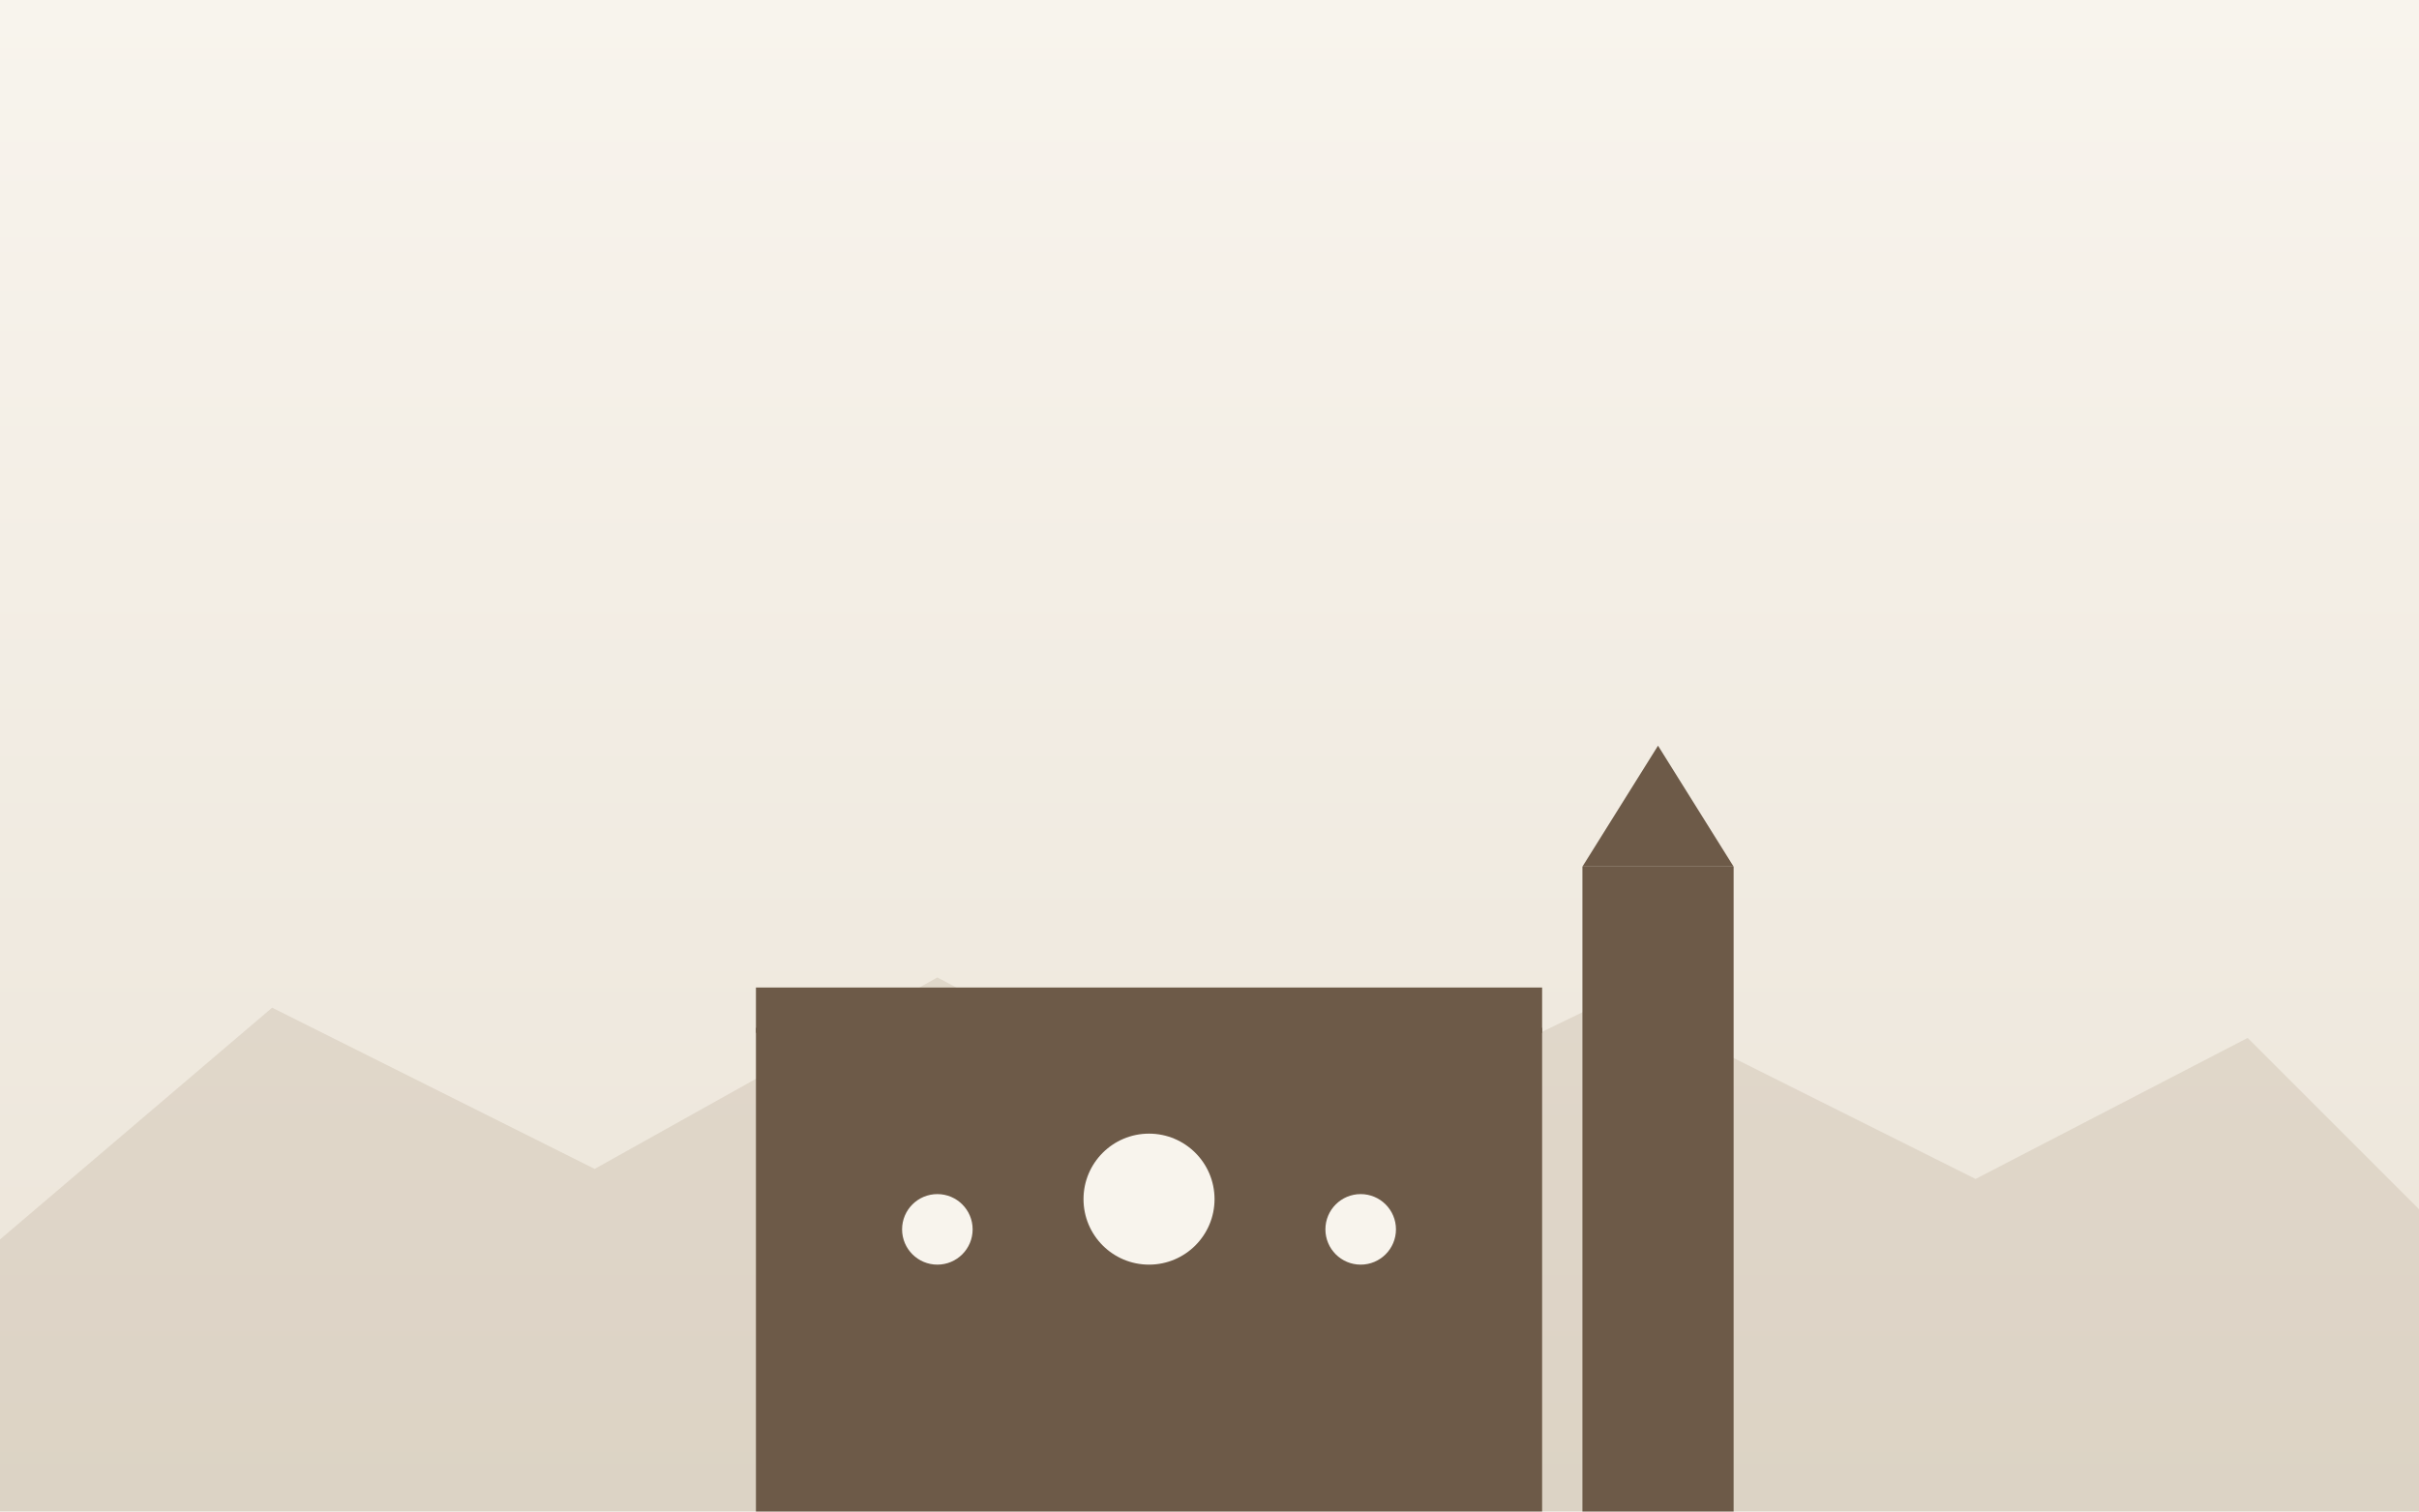
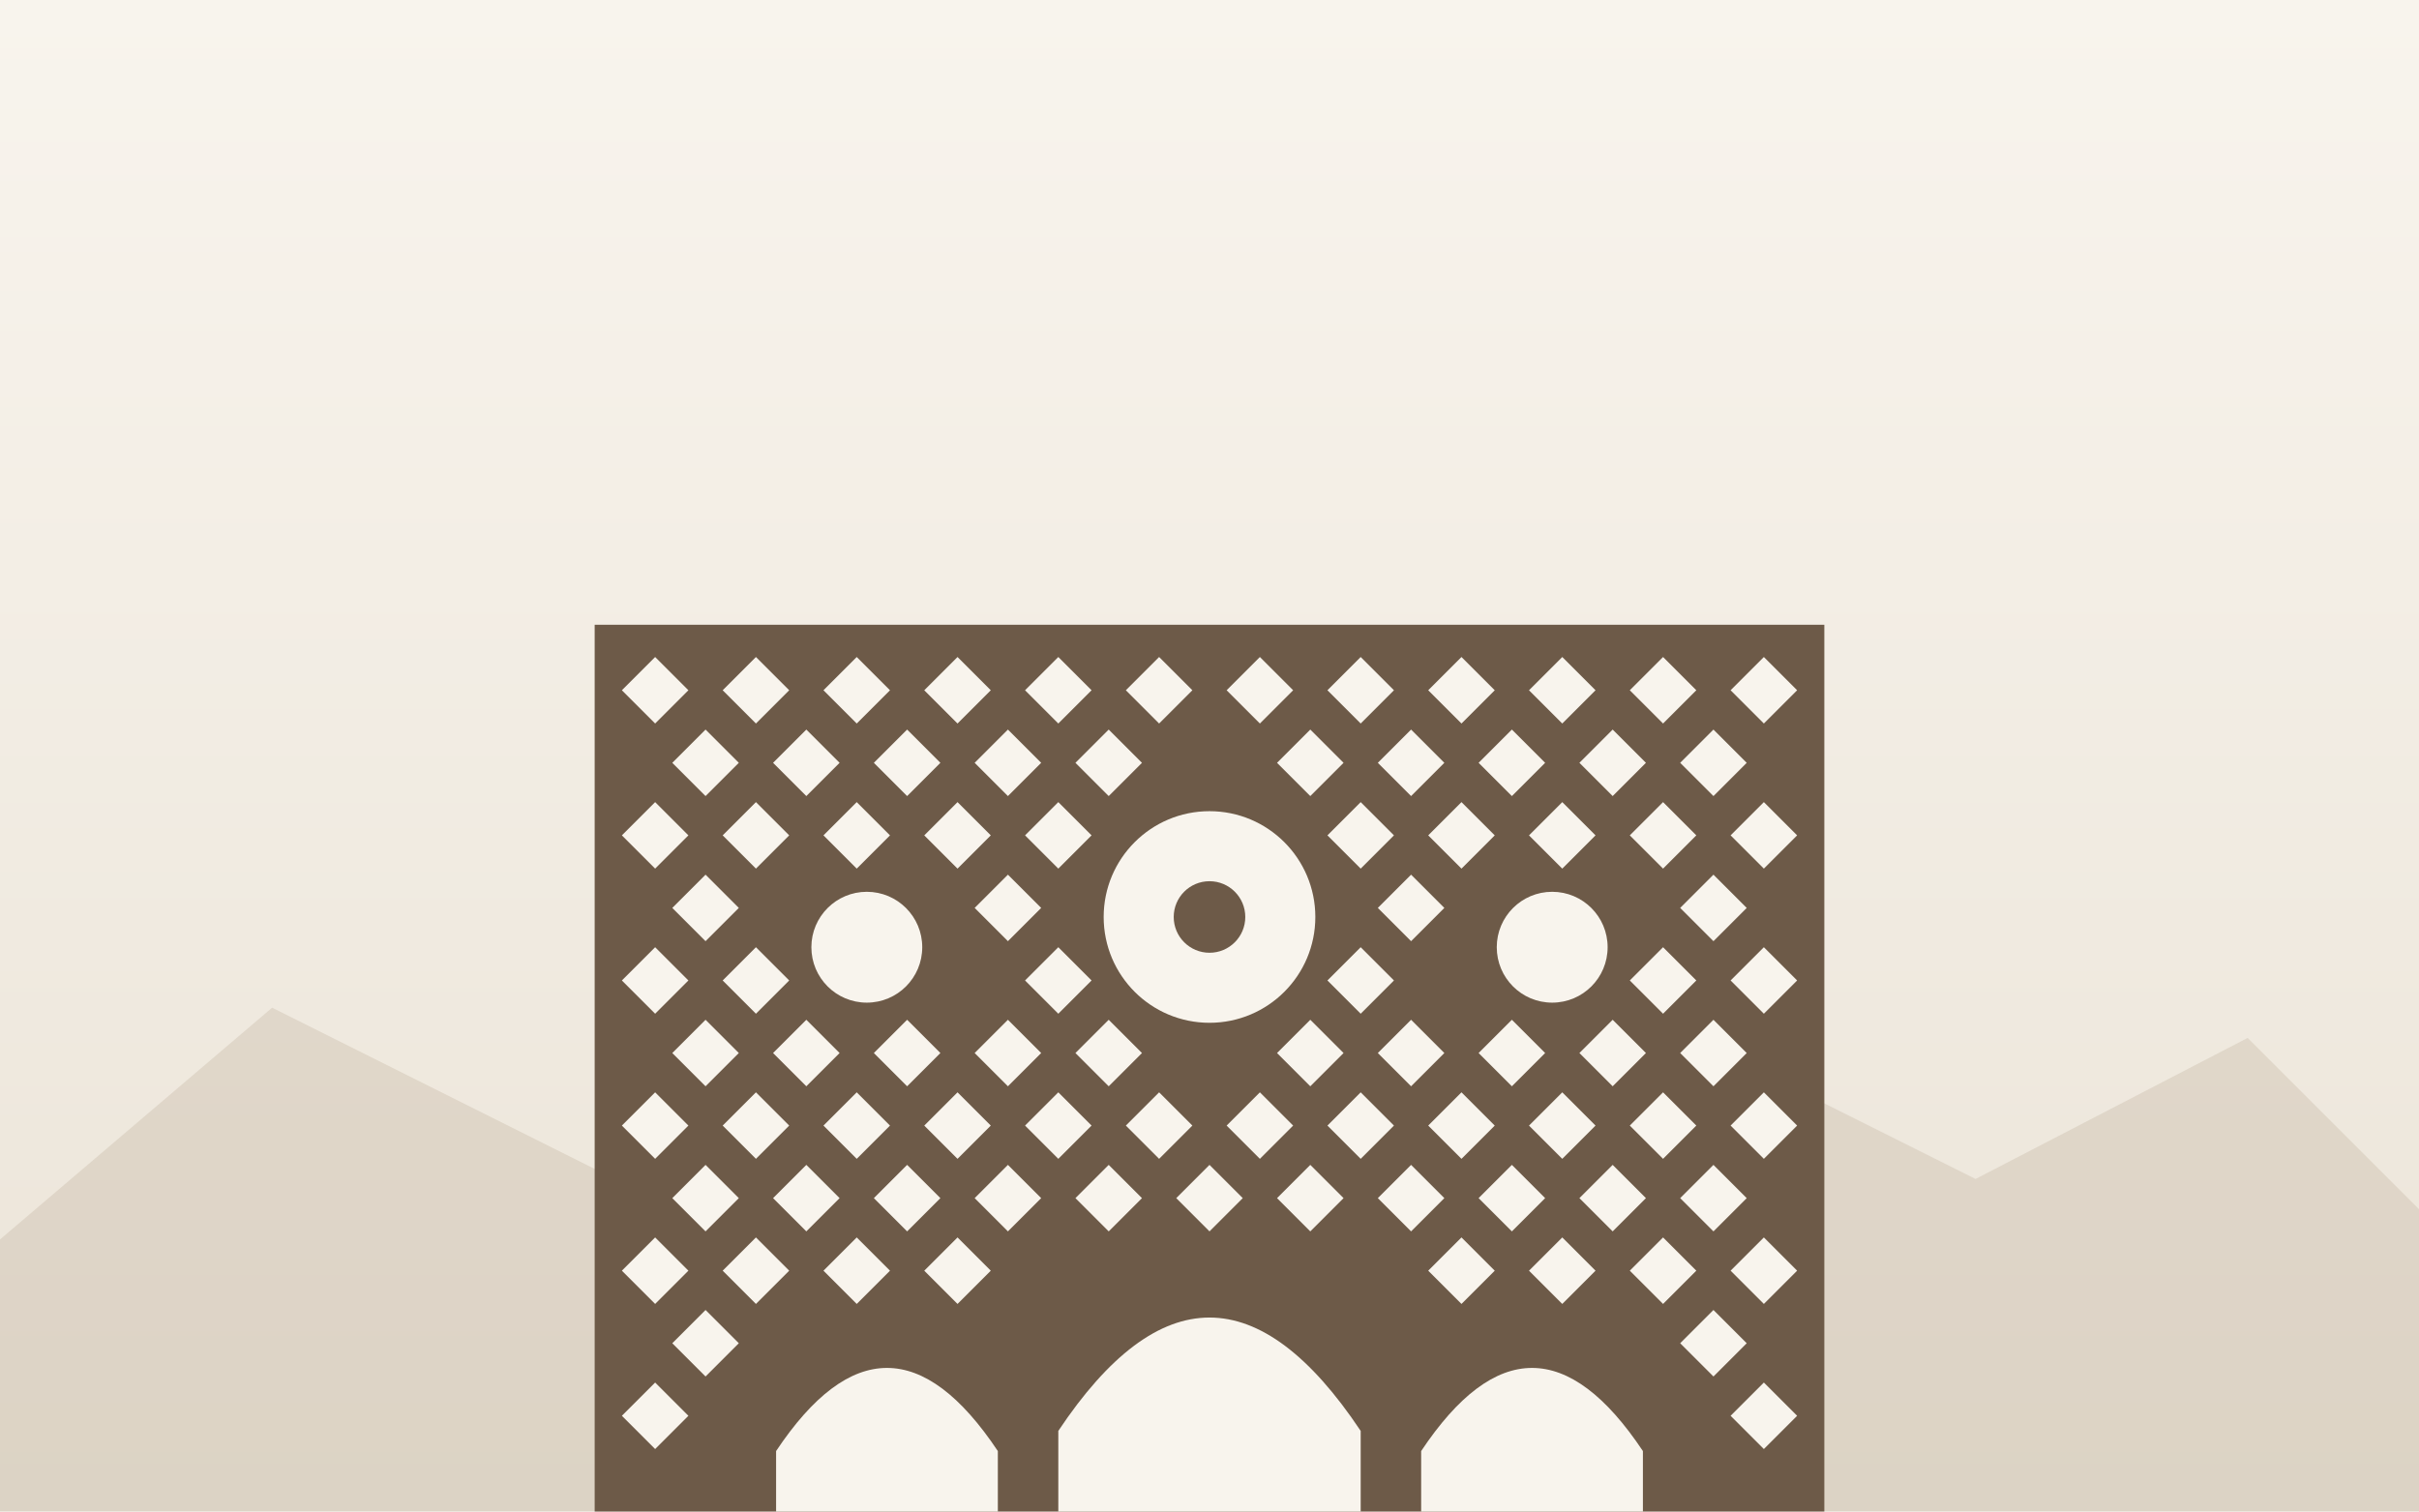
<svg xmlns="http://www.w3.org/2000/svg" viewBox="0 0 480 300" width="480" height="300" role="img" aria-label="L'Aquila">
  <defs>
    <linearGradient id="bg" x1="0" y1="0" x2="0" y2="1">
      <stop offset="0%" stop-color="#f8f4ed" />
      <stop offset="100%" stop-color="#ebe4d8" />
    </linearGradient>
  </defs>
  <rect width="480" height="300" fill="url(#bg)" />
  <g fill="#a9967f" opacity="0.22">
    <path d="M0 300 L0 246 L54 200 L118 232 L186 194 L254 230 L320 198 L392 234 L446 206 L480 240 L480 300 Z" />
  </g>
  <g fill="#6d5a48">
-     <rect x="150" y="204" width="156" height="96" />
-     <rect x="150" y="196" width="156" height="9" />
-     <circle cx="228" cy="238" r="13" fill="#f8f4ed" />
-     <circle cx="186" cy="244" r="7" fill="#f8f4ed" />
-     <circle cx="270" cy="244" r="7" fill="#f8f4ed" />
-     <rect x="314" y="172" width="30" height="128" />
-     <path d="M314.0 172 L329 148 L344.0 172 Z" />
+     <rect x="118" y="124" width="244" height="176" />
+     <path d="M130 130.4 L136.6 137 L130 143.6 L123.4 137 Z" fill="#f8f4ed" />
+     <path d="M150 130.4 L156.6 137 L150 143.6 L143.4 137 Z" fill="#f8f4ed" />
+     <path d="M170 130.4 L176.6 137 L170 143.6 L163.4 137 Z" fill="#f8f4ed" />
+     <path d="M190 130.4 L196.6 137 L190 143.6 L183.4 137 Z" fill="#f8f4ed" />
+     <path d="M210 130.4 L216.6 137 L210 143.6 L203.4 137 Z" fill="#f8f4ed" />
+     <path d="M230 130.4 L236.6 137 L230 143.6 L223.4 137 Z" fill="#f8f4ed" />
+     <path d="M250 130.4 L256.6 137 L250 143.6 L243.4 137 Z" fill="#f8f4ed" />
+     <path d="M270 130.4 L276.6 137 L270 143.6 L263.4 137 Z" fill="#f8f4ed" />
+     <path d="M290 130.4 L296.6 137 L290 143.6 L283.4 137 Z" fill="#f8f4ed" />
+     <path d="M310 130.4 L316.6 137 L310 143.6 L303.4 137 Z" fill="#f8f4ed" />
+     <path d="M330 130.4 L336.6 137 L330 143.6 L323.4 137 Z" fill="#f8f4ed" />
+     <path d="M350 130.4 L356.6 137 L350 143.6 L343.4 137 Z" fill="#f8f4ed" />
+     <path d="M140.0 144.8 L146.6 151.4 L140.0 158.0 L133.4 151.4 Z" fill="#f8f4ed" />
+     <path d="M160.0 144.8 L166.6 151.4 L160.0 158.0 L153.4 151.4 Z" fill="#f8f4ed" />
+     <path d="M180.0 144.8 L186.6 151.4 L180.0 158.0 L173.4 151.4 Z" fill="#f8f4ed" />
+     <path d="M200.0 144.8 L206.6 151.4 L200.0 158.0 L193.4 151.4 Z" fill="#f8f4ed" />
+     <path d="M220.0 144.8 L226.6 151.4 L220.0 158.0 L213.4 151.4 Z" fill="#f8f4ed" />
+     <path d="M260.0 144.8 L266.6 151.4 L260.0 158.0 L253.4 151.4 Z" fill="#f8f4ed" />
+     <path d="M280.0 144.8 L286.6 151.4 L280.0 158.0 L273.4 151.4 Z" fill="#f8f4ed" />
+     <path d="M300.0 144.8 L306.6 151.4 L300.0 158.0 L293.4 151.4 Z" fill="#f8f4ed" />
+     <path d="M320.0 144.8 L326.6 151.4 L320.0 158.0 L313.4 151.4 Z" fill="#f8f4ed" />
+     <path d="M340.0 144.8 L346.6 151.4 L340.0 158.0 L333.4 151.4 Z" fill="#f8f4ed" />
+     <path d="M130 159.2 L136.6 165.8 L130 172.4 L123.4 165.8 Z" fill="#f8f4ed" />
+     <path d="M150 159.2 L156.6 165.8 L150 172.4 L143.4 165.8 Z" fill="#f8f4ed" />
+     <path d="M170 159.2 L176.6 165.8 L170 172.4 L163.4 165.8 Z" fill="#f8f4ed" />
+     <path d="M190 159.2 L196.6 165.8 L190 172.4 L183.4 165.8 Z" fill="#f8f4ed" />
+     <path d="M210 159.2 L216.6 165.8 L210 172.4 L203.4 165.8 Z" fill="#f8f4ed" />
+     <path d="M270 159.2 L276.6 165.8 L270 172.4 L263.4 165.8 Z" fill="#f8f4ed" />
+     <path d="M290 159.2 L296.6 165.8 L290 172.4 L283.4 165.8 Z" fill="#f8f4ed" />
+     <path d="M310 159.2 L316.6 165.8 L310 172.4 L303.4 165.8 Z" fill="#f8f4ed" />
+     <path d="M330 159.2 L336.6 165.8 L330 172.4 L323.4 165.8 Z" fill="#f8f4ed" />
+     <path d="M350 159.2 L356.6 165.8 L350 172.4 L343.4 165.8 Z" fill="#f8f4ed" />
+     <path d="M140.0 173.6 L146.6 180.2 L140.0 186.8 L133.4 180.2 Z" fill="#f8f4ed" />
+     <path d="M200.0 173.6 L206.6 180.2 L200.0 186.8 L193.4 180.2 Z" fill="#f8f4ed" />
+     <path d="M280.0 173.6 L286.6 180.2 L280.0 186.8 L273.4 180.2 Z" fill="#f8f4ed" />
+     <path d="M340.0 173.6 L346.6 180.2 L340.0 186.8 L333.4 180.2 Z" fill="#f8f4ed" />
+     <path d="M130 188 L136.6 194.6 L130 201.2 L123.4 194.6 Z" fill="#f8f4ed" />
+     <path d="M150 188 L156.6 194.6 L150 201.2 L143.4 194.6 Z" fill="#f8f4ed" />
+     <path d="M210 188 L216.6 194.6 L210 201.2 L203.4 194.6 Z" fill="#f8f4ed" />
+     <path d="M270 188 L276.6 194.6 L270 201.2 L263.4 194.6 Z" fill="#f8f4ed" />
+     <path d="M330 188 L336.6 194.6 L330 201.2 L323.4 194.6 Z" fill="#f8f4ed" />
+     <path d="M350 188 L356.6 194.6 L350 201.2 L343.4 194.6 Z" fill="#f8f4ed" />
+     <path d="M140.0 202.4 L146.6 209 L140.0 215.6 L133.4 209 Z" fill="#f8f4ed" />
+     <path d="M160.0 202.4 L166.6 209 L160.0 215.6 L153.4 209 Z" fill="#f8f4ed" />
+     <path d="M180.0 202.4 L186.6 209 L180.0 215.6 L173.4 209 Z" fill="#f8f4ed" />
+     <path d="M200.0 202.4 L206.6 209 L200.0 215.6 L193.4 209 Z" fill="#f8f4ed" />
+     <path d="M220.0 202.4 L226.6 209 L220.0 215.6 L213.4 209 Z" fill="#f8f4ed" />
+     <path d="M260.0 202.4 L266.6 209 L260.0 215.6 L253.4 209 Z" fill="#f8f4ed" />
+     <path d="M280.0 202.4 L286.6 209 L280.0 215.6 L273.4 209 Z" fill="#f8f4ed" />
+     <path d="M300.0 202.4 L306.6 209 L300.0 215.6 L293.4 209 Z" fill="#f8f4ed" />
+     <path d="M320.0 202.4 L326.6 209 L320.0 215.6 L313.4 209 Z" fill="#f8f4ed" />
+     <path d="M340.0 202.4 L346.6 209 L340.0 215.6 L333.4 209 Z" fill="#f8f4ed" />
+     <path d="M130 216.8 L136.6 223.4 L130 230 L123.4 223.4 Z" fill="#f8f4ed" />
+     <path d="M150 216.8 L156.6 223.4 L150 230 L143.4 223.4 Z" fill="#f8f4ed" />
+     <path d="M170 216.8 L176.6 223.4 L170 230 L163.4 223.4 Z" fill="#f8f4ed" />
+     <path d="M190 216.8 L196.6 223.4 L190 230 L183.4 223.4 Z" fill="#f8f4ed" />
+     <path d="M210 216.8 L216.6 223.4 L210 230 L203.4 223.4 Z" fill="#f8f4ed" />
+     <path d="M230 216.8 L236.6 223.4 L230 230 L223.4 223.4 Z" fill="#f8f4ed" />
+     <path d="M250 216.8 L256.6 223.4 L250 230 L243.4 223.4 Z" fill="#f8f4ed" />
+     <path d="M270 216.8 L276.6 223.4 L270 230 L263.4 223.4 Z" fill="#f8f4ed" />
+     <path d="M290 216.8 L296.6 223.4 L290 230 L283.4 223.4 Z" fill="#f8f4ed" />
+     <path d="M310 216.8 L316.6 223.4 L310 230 L303.4 223.4 Z" fill="#f8f4ed" />
+     <path d="M330 216.8 L336.6 223.4 L330 230 L323.4 223.4 Z" fill="#f8f4ed" />
+     <path d="M350 216.8 L356.6 223.4 L350 230 L343.4 223.4 Z" fill="#f8f4ed" />
+     <path d="M140.0 231.2 L146.6 237.8 L140.0 244.4 L133.4 237.8 Z" fill="#f8f4ed" />
+     <path d="M160.0 231.2 L166.6 237.8 L160.0 244.4 L153.4 237.8 Z" fill="#f8f4ed" />
+     <path d="M180.0 231.2 L186.6 237.8 L180.0 244.4 L173.4 237.8 Z" fill="#f8f4ed" />
+     <path d="M200.0 231.2 L206.6 237.8 L200.0 244.4 L193.4 237.8 Z" fill="#f8f4ed" />
+     <path d="M220.0 231.2 L226.6 237.8 L220.0 244.4 L213.4 237.8 Z" fill="#f8f4ed" />
+     <path d="M240.0 231.2 L246.6 237.8 L240.0 244.4 L233.4 237.8 Z" fill="#f8f4ed" />
+     <path d="M260.0 231.2 L266.6 237.8 L260.0 244.4 L253.4 237.8 Z" fill="#f8f4ed" />
+     <path d="M280.0 231.2 L286.6 237.8 L280.0 244.4 L273.4 237.8 Z" fill="#f8f4ed" />
+     <path d="M300.0 231.2 L306.6 237.8 L300.0 244.4 L293.4 237.8 Z" fill="#f8f4ed" />
+     <path d="M320.0 231.2 L326.6 237.8 L320.0 244.4 L313.4 237.8 Z" fill="#f8f4ed" />
+     <path d="M340.0 231.2 L346.6 237.8 L340.0 244.4 L333.4 237.8 Z" fill="#f8f4ed" />
+     <path d="M130 245.6 L136.6 252.2 L130 258.8 L123.4 252.2 Z" fill="#f8f4ed" />
+     <path d="M150 245.6 L156.6 252.2 L150 258.8 L143.4 252.2 Z" fill="#f8f4ed" />
+     <path d="M170 245.6 L176.6 252.2 L170 258.8 L163.4 252.2 Z" fill="#f8f4ed" />
+     <path d="M190 245.6 L196.6 252.2 L190 258.8 L183.4 252.2 Z" fill="#f8f4ed" />
+     <path d="M290 245.6 L296.6 252.2 L290 258.8 L283.4 252.2 Z" fill="#f8f4ed" />
+     <path d="M310 245.6 L316.6 252.2 L310 258.8 L303.4 252.2 Z" fill="#f8f4ed" />
+     <path d="M330 245.6 L336.6 252.2 L330 258.8 L323.4 252.2 Z" fill="#f8f4ed" />
+     <path d="M350 245.6 L356.6 252.2 L350 258.8 L343.4 252.2 Z" fill="#f8f4ed" />
+     <path d="M140.0 260.0 L146.6 266.6 L140.0 273.2 L133.4 266.6 Z" fill="#f8f4ed" />
+     <path d="M340.0 260.0 L346.6 266.6 L340.0 273.2 L333.4 266.6 Z" fill="#f8f4ed" />
+     <path d="M130 274.4 L136.6 281.0 L130 287.6 L123.4 281.0 Z" fill="#f8f4ed" />
+     <path d="M350 274.4 L356.6 281.0 L350 287.6 L343.4 281.0 Z" fill="#f8f4ed" />
+     <circle cx="240" cy="182" r="21" fill="#f8f4ed" />
+     <circle cx="240" cy="182" r="7.1" fill="#6d5a48" />
+     <circle cx="172" cy="188" r="11" fill="#f8f4ed" />
+     <circle cx="308" cy="188" r="11" fill="#f8f4ed" />
+     <path d="M210 300 L210 284 Q240 239.0 270 284 L270 300 Z" fill="#f8f4ed" />
+     <path d="M154 300 L154 288 Q176 255.0 198 288 L198 300 Z" fill="#f8f4ed" />
+     <path d="M282 300 L282 288 Q304 255.0 326 288 L326 300 Z" fill="#f8f4ed" />
  </g>
</svg>
